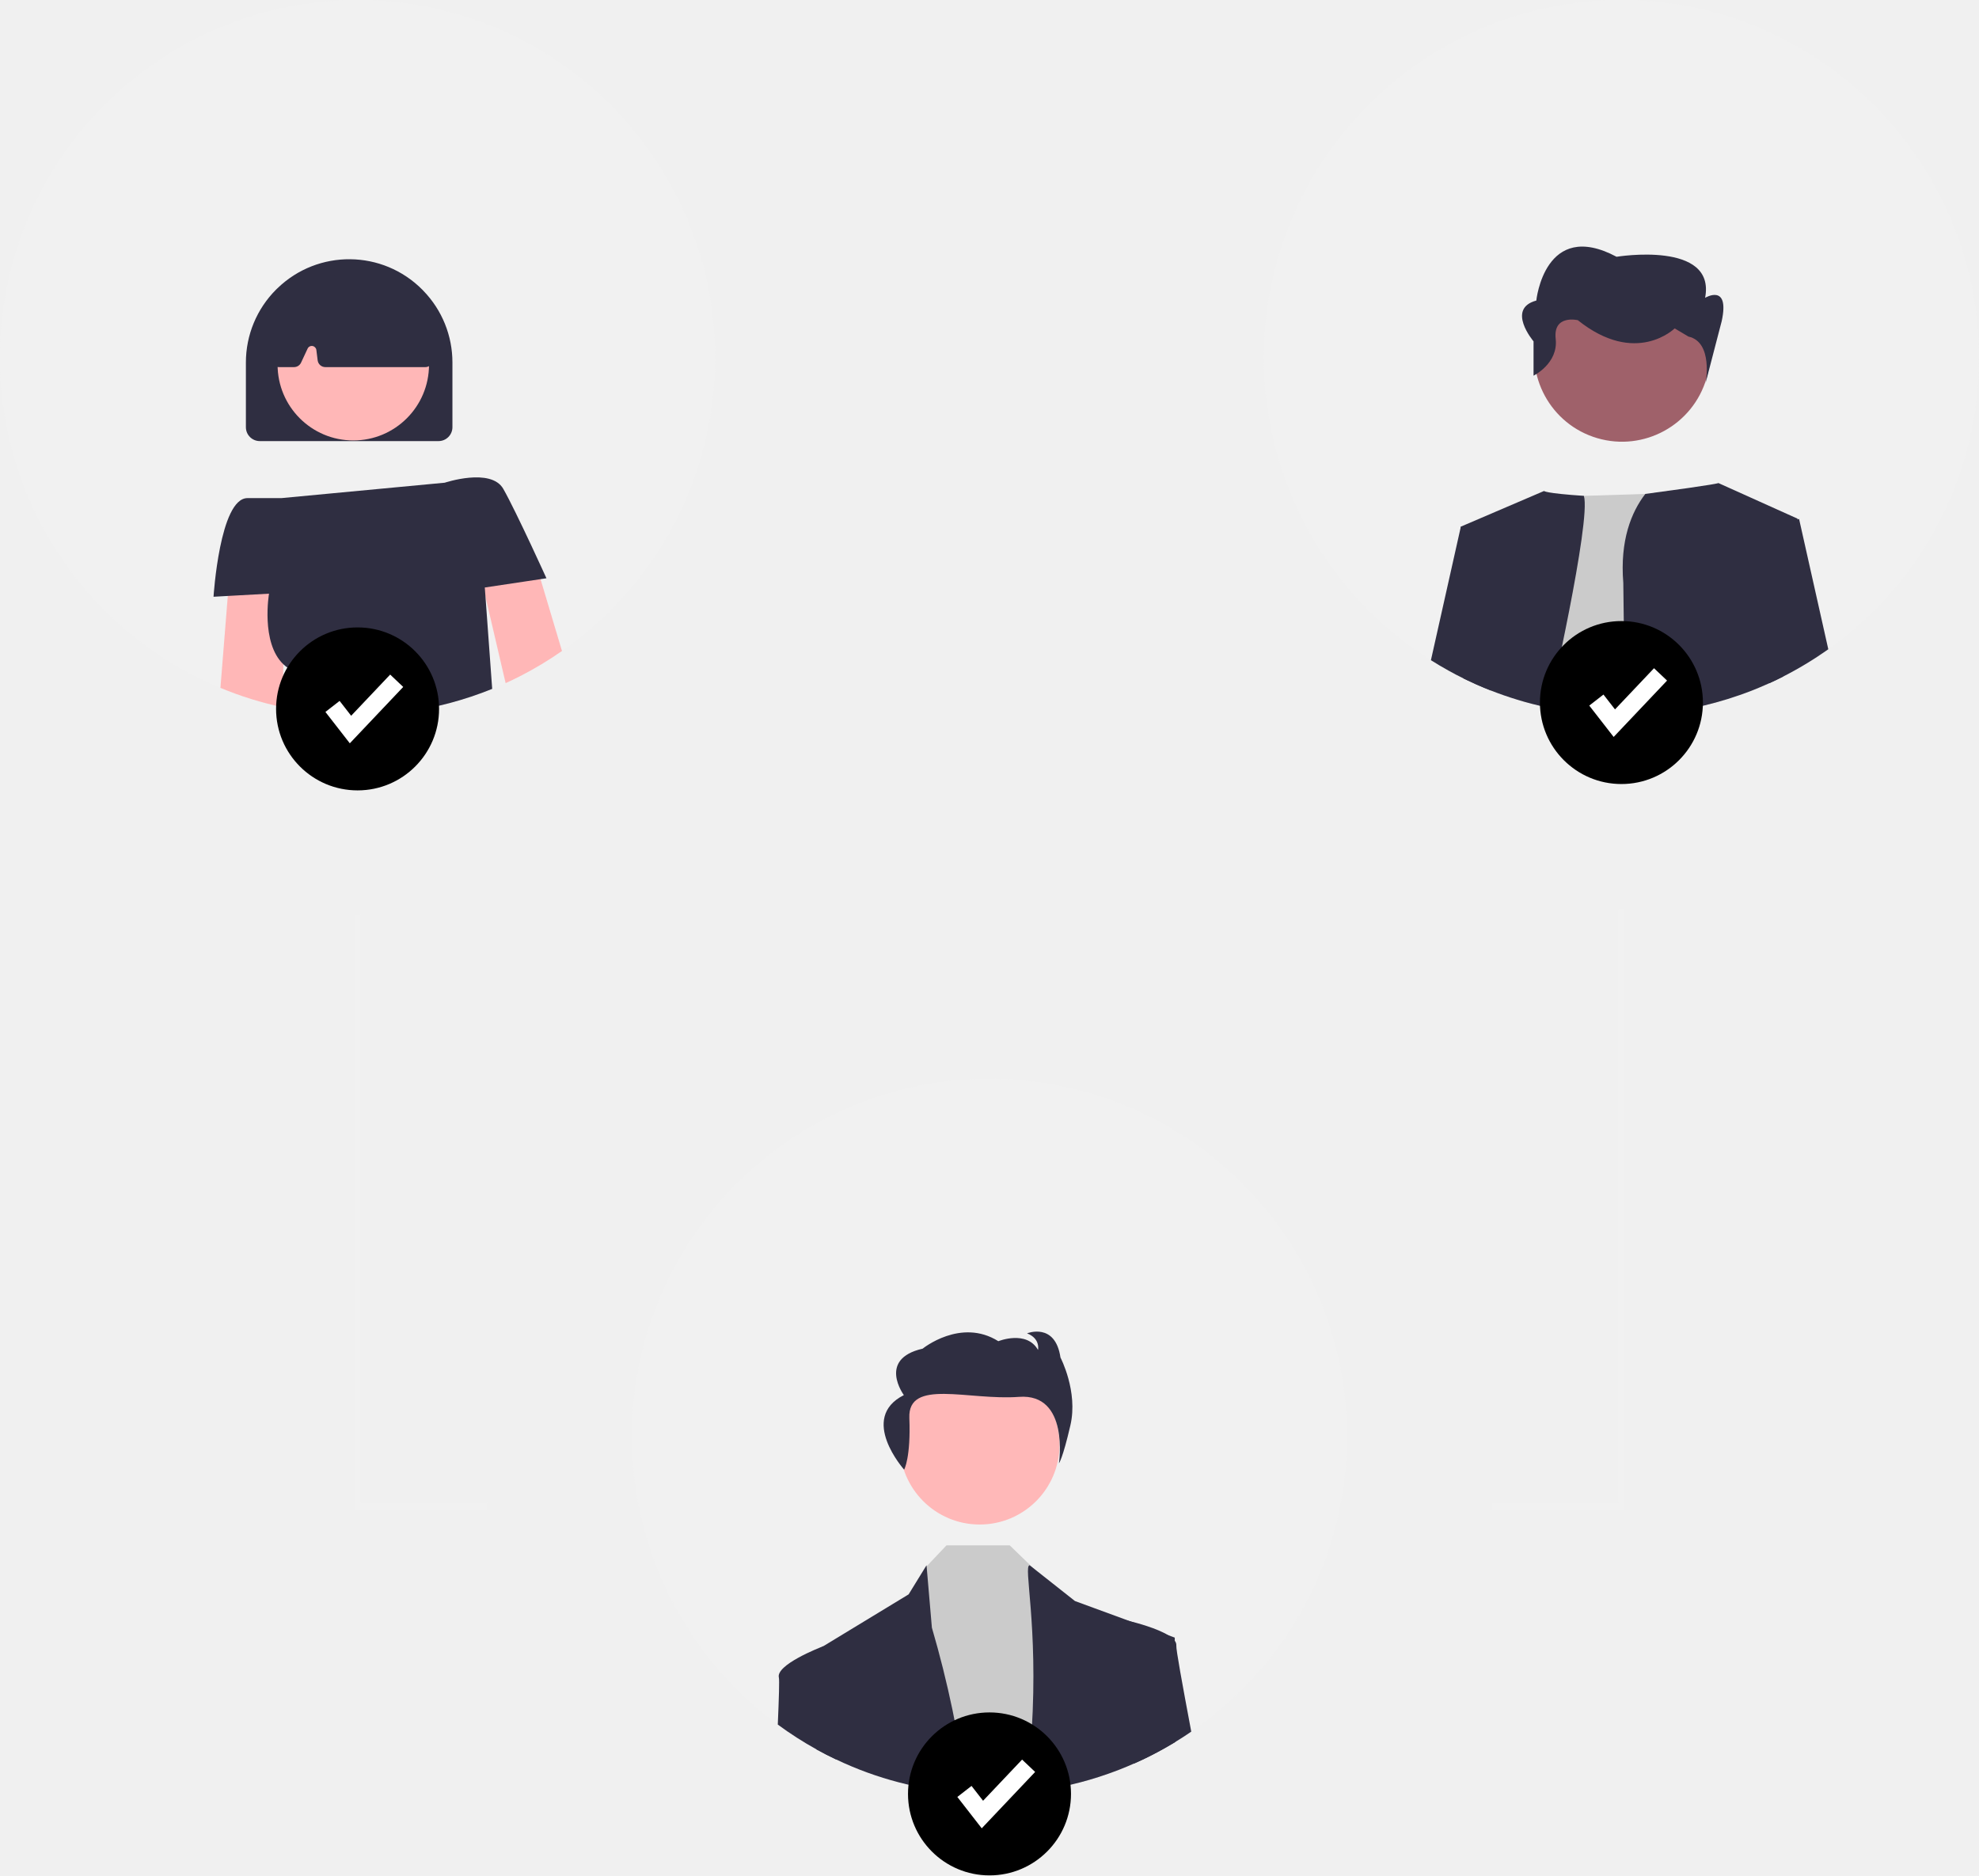
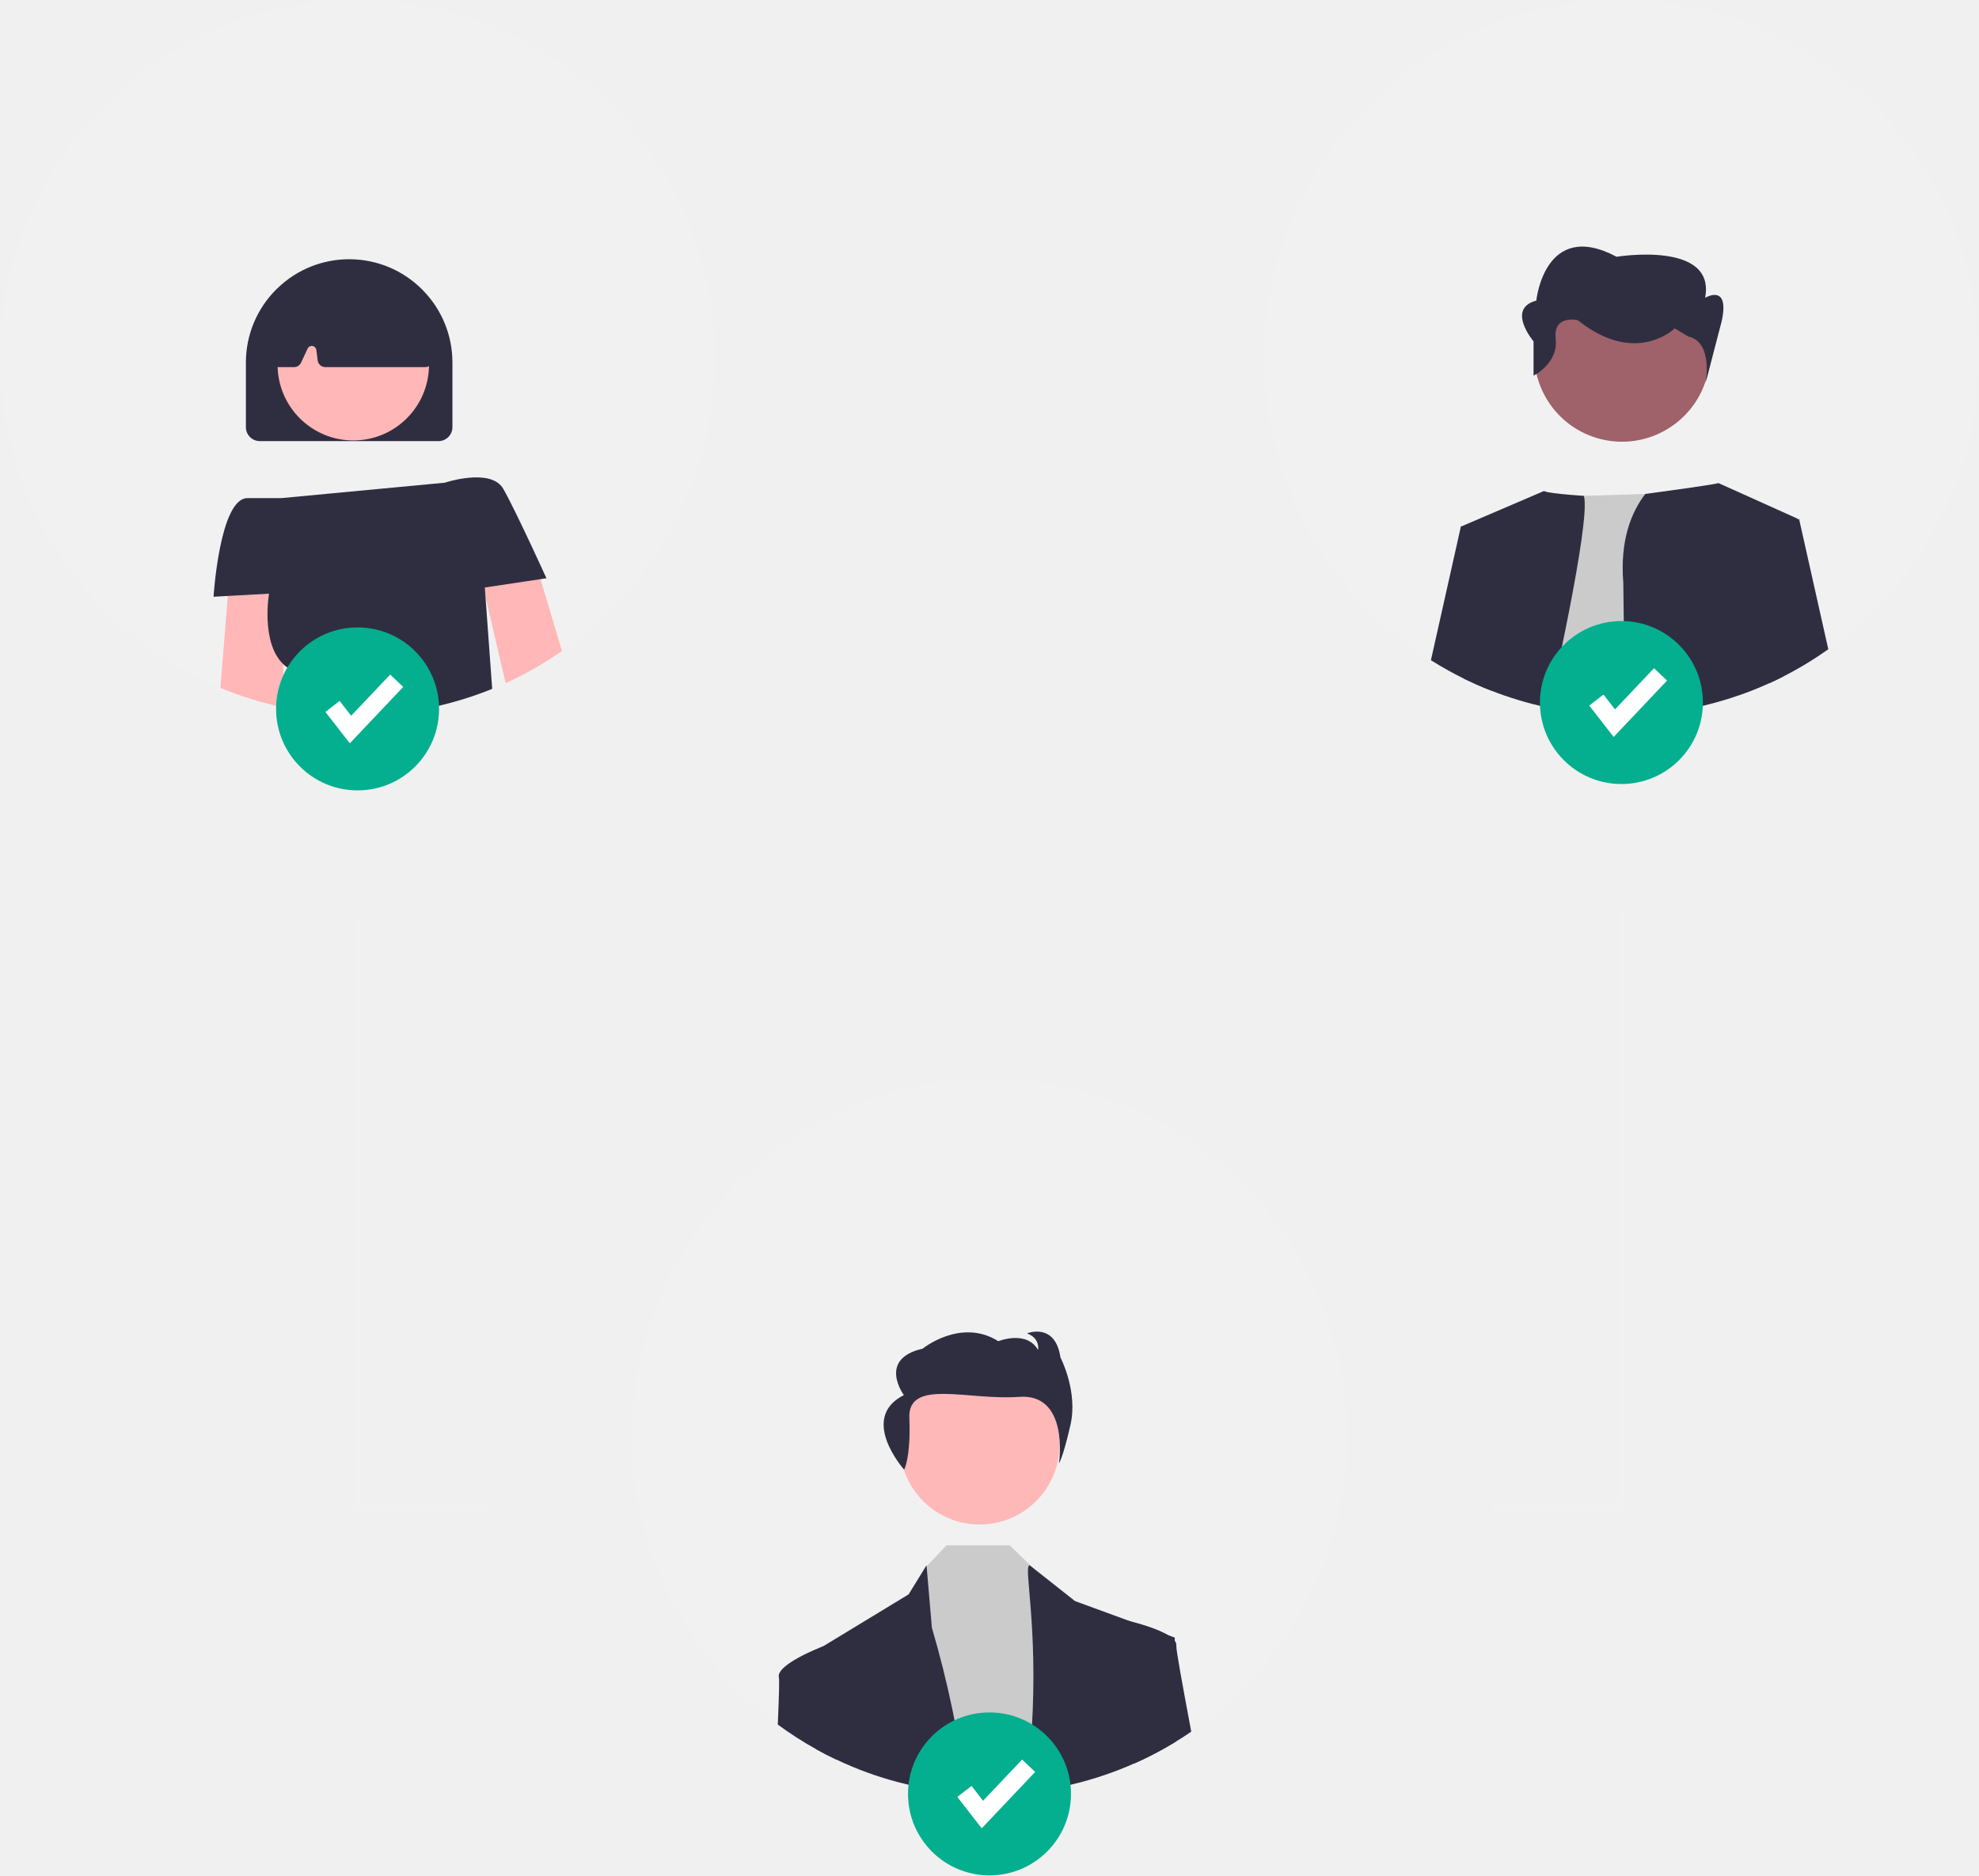
<svg xmlns="http://www.w3.org/2000/svg" id="e3b35851-94e9-429d-821b-b07e6585d4d1" data-name="Layer 1" width="642" height="608.421" viewBox="0 0 642 608.421">
  <path d="M511,261.79a115.853,115.853,0,0,1-49.69,95.19,114.45,114.45,0,0,1-13.55,8.15c-1.56.8-3.13,1.56-4.729,2.28-1.44.66-2.89,1.28-4.36,1.87a116.421,116.421,0,0,1-57.57,7.68q-5.07-.6-10.01-1.65c-.14-.03-.29-.06-.43-.09a113.319,113.319,0,0,1-20.15-6.27,116.012,116.012,0,1,1,160.49-107.16Z" transform="translate(-279 -145.7897)" fill="#f1f1f1" />
  <path d="M416.36,240.14c-.1-.12-.21-.23-.32-.34a33.444,33.444,0,0,0-47.04-.48c-.07.06-.13.12-.19.18-.08.07-.15.14-.22.21a33.427,33.427,0,0,0-9.82,23.68v21a4.507,4.507,0,0,0,4.5,4.5h58a4.507,4.507,0,0,0,4.5-4.5v-21A33.348,33.348,0,0,0,416.36,240.14Z" transform="translate(-279 -145.7897)" fill="#2f2e41" />
  <circle cx="114.614" cy="118.331" r="24.561" fill="#ffb7b7" />
  <path d="M419.43,262.03l-2.9-20.26a2.537,2.537,0,0,0-.89-1.59,2.627,2.627,0,0,0-.53-.33c-14.85-6.95-29.91-6.95-44.76-.02a2.448,2.448,0,0,0-.55.35c-.06.05-.12.11-.18.17a2.532,2.532,0,0,0-.7,1.51l-1.94,20.29a2.505,2.505,0,0,0,.64,1.92,2.477,2.477,0,0,0,1.44.78,1.838,1.838,0,0,0,.41.04h4.92a2.523,2.523,0,0,0,2.27-1.44l2.13-4.56a1.494,1.494,0,0,1,2.84.45l.42,3.36a2.512,2.512,0,0,0,2.48,2.19H416.96a2.404,2.404,0,0,0,1.21-.32,2.532,2.532,0,0,0,.68-.54A2.506,2.506,0,0,0,419.43,262.03Z" transform="translate(-279 -145.7897)" fill="#2f2e41" />
  <path d="M454.35,333.68l6.96,23.3a114.45,114.45,0,0,1-13.55,8.15c-1.56.8-3.13,1.56-4.729,2.28l-7.21-30.91-2.8-11.99,18-2Z" transform="translate(-279 -145.7897)" fill="#ffb7b7" />
  <path d="M371.52,329.81l-.6,31.48-.26,13.93a113.319,113.319,0,0,1-20.15-6.27L352.9,339.13l.6-7.52Z" transform="translate(-279 -145.7897)" fill="#ffb7b7" />
  <path d="M454.35,333.68l-18.08,2.71.22,2.97,2.18,29.92a116.421,116.421,0,0,1-57.57,7.68q-5.07-.6-10.01-1.65c1.48-6.22,2.76-11.82,1.18-12.92a11.979,11.979,0,0,1-1.35-1.1c-7.37-7.03-4.65-22.9-4.65-22.9L352.9,339.13l-4.63.26s2-32,11-32h11l53-5s15-5,19,2c2.1,3.67,5.84,11.45,8.93,18.03,2.8,5.98,5.07,10.97,5.07,10.97Z" transform="translate(-279 -145.7897)" fill="#2f2e41" />
  <path d="M920.993,263.067a115.847,115.847,0,0,1-48.883,93.352c-.26.18-.53.37-.8.56-.28.2-.57.4-.86.59q-2.52,1.74-5.14,3.33-3.69,2.25-7.55,4.23c-.08.04-.17.08-.25.12q-2.219,1.14-4.479,2.16c-.05.02-.09.04-.14.06-.35.16-.72.33-1.08.48-2.79,1.24-5.64,2.37-8.54,3.37q-3.705,1.305-7.52,2.34a113.729,113.729,0,0,1-15.85,3.18,115.588,115.588,0,0,1-13.76.94c-.38.01-.76.01-1.14.01-2.51,0-5.01-.08-7.48-.24-2.16-.14-4.3-.33-6.42-.59-3.27-.39-6.5-.91-9.68-1.59-.14-.02-.28-.05-.42-.08-.11-.02-.23-.05-.34-.07-3.2-.67-6.35-1.49-9.44-2.43q-4.365-1.32-8.57-2.98c-.72-.28-1.43-.56-2.14-.86-1.77-.74-3.52-1.51-5.24-2.34-.5-.23-.99-.47-1.48-.71-1.66-.81-3.3-1.66-4.9-2.56q-2.895-1.605-5.69-3.37c-2.35-1.48-4.65-3.04-6.88-4.69a116.005,116.005,0,0,1,70.33-209.479C870.258,146.685,921.679,199.457,920.993,263.067Z" transform="translate(-279 -145.7897)" fill="#f1f1f1" />
  <path d="M780.66,375.22c-3.2-.67-6.35-1.49-9.44-2.43l10.61-65.79,10.99-.34,19.93-.63,10.22-.32s7.25,31.86,12.78,67.95a113.729,113.729,0,0,1-15.85,3.18,115.588,115.588,0,0,1-13.76.94c-.38.01-.76.01-1.14.01-2.51,0-5.01-.08-7.48-.24-2.16-.14-4.3-.33-6.42-.59-3.27-.39-6.5-.91-9.68-1.59-.14-.02-.28-.05-.42-.08C780.89,375.27,780.77,375.24,780.66,375.22Z" transform="translate(-279 -145.7897)" fill="#cbcbcb" />
  <path d="M781.42,375.37c-.14-.02-.28-.05-.42-.08-.11-.02-.23-.05-.34-.07-3.2-.67-6.35-1.49-9.44-2.43q-4.365-1.32-8.57-2.98c-.72-.28-1.43-.56-2.14-.86-1.77-.74-3.52-1.51-5.24-2.34-.5-.23-.99-.47-1.48-.71l-.88-49.26,27-11.57s.09.72,12.91,1.59C795.26,314.62,781.42,375.37,781.42,375.37Z" transform="translate(-279 -145.7897)" fill="#2f2e41" />
  <path d="M862.12,314.31l-5.09,26.75.479,24.19q-2.219,1.14-4.479,2.16c-.05.02-.09.04-.14.06-.35.16-.72.33-1.08.48-2.79,1.24-5.64,2.37-8.54,3.37q-3.705,1.305-7.52,2.34a113.729,113.729,0,0,1-15.85,3.18,115.588,115.588,0,0,1-13.76.94l-.53-42.87c-1.12-13.82,2.59-22.96,7.14-28.88,24.25-3.24,23.71-3.53,23.71-3.53l25.71,11.57Z" transform="translate(-279 -145.7897)" fill="#2f2e41" />
  <path d="M764.48,320.5l-1.83,49.31c-.72-.28-1.43-.56-2.14-.86-1.77-.74-3.52-1.51-5.24-2.34-.5-.23-.99-.47-1.48-.71-1.66-.81-3.3-1.66-4.9-2.56q-2.895-1.605-5.69-3.37l9.71-43.33Z" transform="translate(-279 -145.7897)" fill="#2f2e41" />
  <path d="M872.11,356.42c-.26.18-.53.37-.8.56-.28.2-.57.4-.86.59q-2.52,1.74-5.14,3.33-3.69,2.25-7.55,4.23c-.08.04-.17.08-.25.12q-2.287,1.174-4.617,2.222l-.003-.002-1.83-49.48,11.06-3.68.51-.17Z" transform="translate(-279 -145.7897)" fill="#2f2e41" />
  <ellipse cx="805.224" cy="260.493" rx="28.603" ry="28.529" transform="translate(49.71201 814.1164) rotate(-73.65991)" fill="#9f616a" />
  <path d="M776.492,267.665V256.533s-8.977-10.572.898-13.236c0,0,2.693-26.632,26.032-14.204,0,0,32.316-5.326,28.725,13.316,0,0,8.079-4.867,5.386,7.561L832.325,269.991s2.515-13.224-5.564-15l-4.488-2.663s-12.567,12.428-31.418-2.663c0,0-8.079-1.928-7.181,6.061S776.492,267.665,776.492,267.665Z" transform="translate(-279 -145.7897)" fill="#2f2e41" />
  <path d="M716,611.79a115.853,115.853,0,0,1-49.69,95.19c-.28.2-.57.4-.86.59q-2.52,1.74-5.14,3.33-3.69,2.25-7.55,4.23c-1.56.8-3.13,1.56-4.729,2.28-.4.18-.81.37-1.22.54-2.79,1.24-5.64,2.37-8.54,3.37a114.204,114.204,0,0,1-23.37,5.52,116.296,116.296,0,0,1-14.9.95c-2.51,0-5.01-.08-7.48-.24-2.16-.14-4.3-.33-6.42-.59-3.41-.41-6.78-.96-10.1-1.67-.11-.02-.23-.05-.34-.07a113.319,113.319,0,0,1-20.15-6.27c-1.77-.74-3.52-1.51-5.24-2.34q-3.255-1.53-6.38-3.27a116.009,116.009,0,1,1,172.11-101.55Z" transform="translate(-279 -145.7897)" fill="#f1f1f1" />
  <circle cx="317.813" cy="468.686" r="25.903" fill="#ffb8b8" />
  <path d="M586.1,726.96c-3.41-.41-6.78-.96-10.1-1.67l3.15-70.88.45-.47,6.45-6.81h20.51l7.57,7.33.64.63,16.19,15.51,7.31,50.72a114.204,114.204,0,0,1-23.37,5.52,116.296,116.296,0,0,1-14.9.95c-2.51,0-5.01-.08-7.48-.24C590.36,727.41,588.22,727.22,586.1,726.96Z" transform="translate(-279 -145.7897)" fill="#cbcbcb" />
  <path d="M550.27,716.61q-3.255-1.53-6.38-3.27c-.21-19.2-.35-31.95-.35-31.95l2.44-1.49a.804.804,0,0,1,.09-.04l27.69-16.82,5.81-9.44.03.34,1.71,19.9a346.744,346.744,0,0,1,11.21,53.71c-2.16-.14-4.3-.33-6.42-.59-3.41-.41-6.78-.96-10.1-1.67-.11-.02-.23-.05-.34-.07a113.319,113.319,0,0,1-20.15-6.27C553.74,718.21,551.99,717.44,550.27,716.61Z" transform="translate(-279 -145.7897)" fill="#2f2e41" />
  <path d="M638.27,721.32a114.204,114.204,0,0,1-23.37,5.52,91.267,91.267,0,0,1-1.21-19.55c2.16-34.53-2.82-53.69-.66-53.69l1.1.86,13.59,10.74,17.89,6.56h.01l12.31,4.51,2.17.8v1.03c.01,3.56.03,16.02.21,32.8q-3.69,2.25-7.55,4.23c-1.56.8-3.13,1.56-4.729,2.28-.4.18-.81.37-1.22.54C644.02,719.19,641.17,720.32,638.27,721.32Z" transform="translate(-279 -145.7897)" fill="#2f2e41" />
  <path d="M572.308,622.58s2.201-3.865,1.689-16.776,19.15-5.609,35.578-6.841,12.951,21.556,12.951,21.556,1.185-1.355,3.723-12.353-3.224-21.958-3.224-21.958c-1.697-11.557-10.842-7.853-10.842-7.853,4.404,1.715,3.558,5.381,3.558,5.381-3.728-6.536-12.873-2.832-12.873-2.832-12.197-7.654-24.559,2.425-24.559,2.425-14.735,3.344-6.093,15.062-6.093,15.062C557.398,605.879,572.308,622.58,572.308,622.58Z" transform="translate(-279 -145.7897)" fill="#2f2e41" />
  <path d="M531.32,705.28c.38-8.79.55-14.46.35-15.25-1.03-4.12,13.03-9.64,14.31-10.13a.804.804,0,0,1,.09-.04l2.86,1.53,1.34,35.22q-3.255-1.53-6.38-3.27A115.181,115.181,0,0,1,531.32,705.28Z" transform="translate(-279 -145.7897)" fill="#2f2e41" />
  <path d="M660.31,710.9q-3.69,2.25-7.55,4.23c-1.56.8-3.13,1.56-4.729,2.28-.4.18-.81.37-1.22.54l-4.5-44.43,2.63-1.92s.24.06.67.16h.01c2.11.52,8.59,2.24,12.31,4.51a7.714,7.714,0,0,1,2.17,1.83,2.223,2.223,0,0,1,.51,1.58c-.12,1.16,1.88,12.16,4.84,27.89Q662.93,709.31,660.31,710.9Z" transform="translate(-279 -145.7897)" fill="#2f2e41" />
  <polygon points="158.016 489.633 115 489.633 115 296.788 117 296.788 117 487.633 158.016 487.633 158.016 489.633" fill="#f1f1f1" />
  <polygon points="527.008 489.633 483.992 489.633 483.992 487.633 525.008 487.633 525.008 295 527.008 295 527.008 489.633" fill="#f1f1f1" />
-   <circle cx="526" cy="227.921" r="26.436" fill="#000000" />
+   <circle cx="526" cy="227.921" r="26.436" fill="#04AF90" />
  <polygon points="523.481 239.081 515.568 228.907 520.17 225.328 523.916 230.145 536.573 216.785 540.805 220.794 523.481 239.081" fill="#fff" />
-   <circle cx="116" cy="229.984" r="26.436" fill="#000000" />
+   <circle cx="116" cy="229.984" r="26.436" fill="#04AF90" />
  <polygon points="113.481 241.144 105.568 230.97 110.17 227.391 113.916 232.208 126.573 218.848 130.805 222.857 113.481 241.144" fill="#fff" />
-   <circle cx="321" cy="581.984" r="26.436" fill="#000000" />
+   <circle cx="321" cy="581.984" r="26.436" fill="#04AF90" />
  <polygon points="318.481 593.144 310.568 582.97 315.17 579.391 318.916 584.208 331.573 570.848 335.805 574.857 318.481 593.144" fill="#fff" />
</svg>
